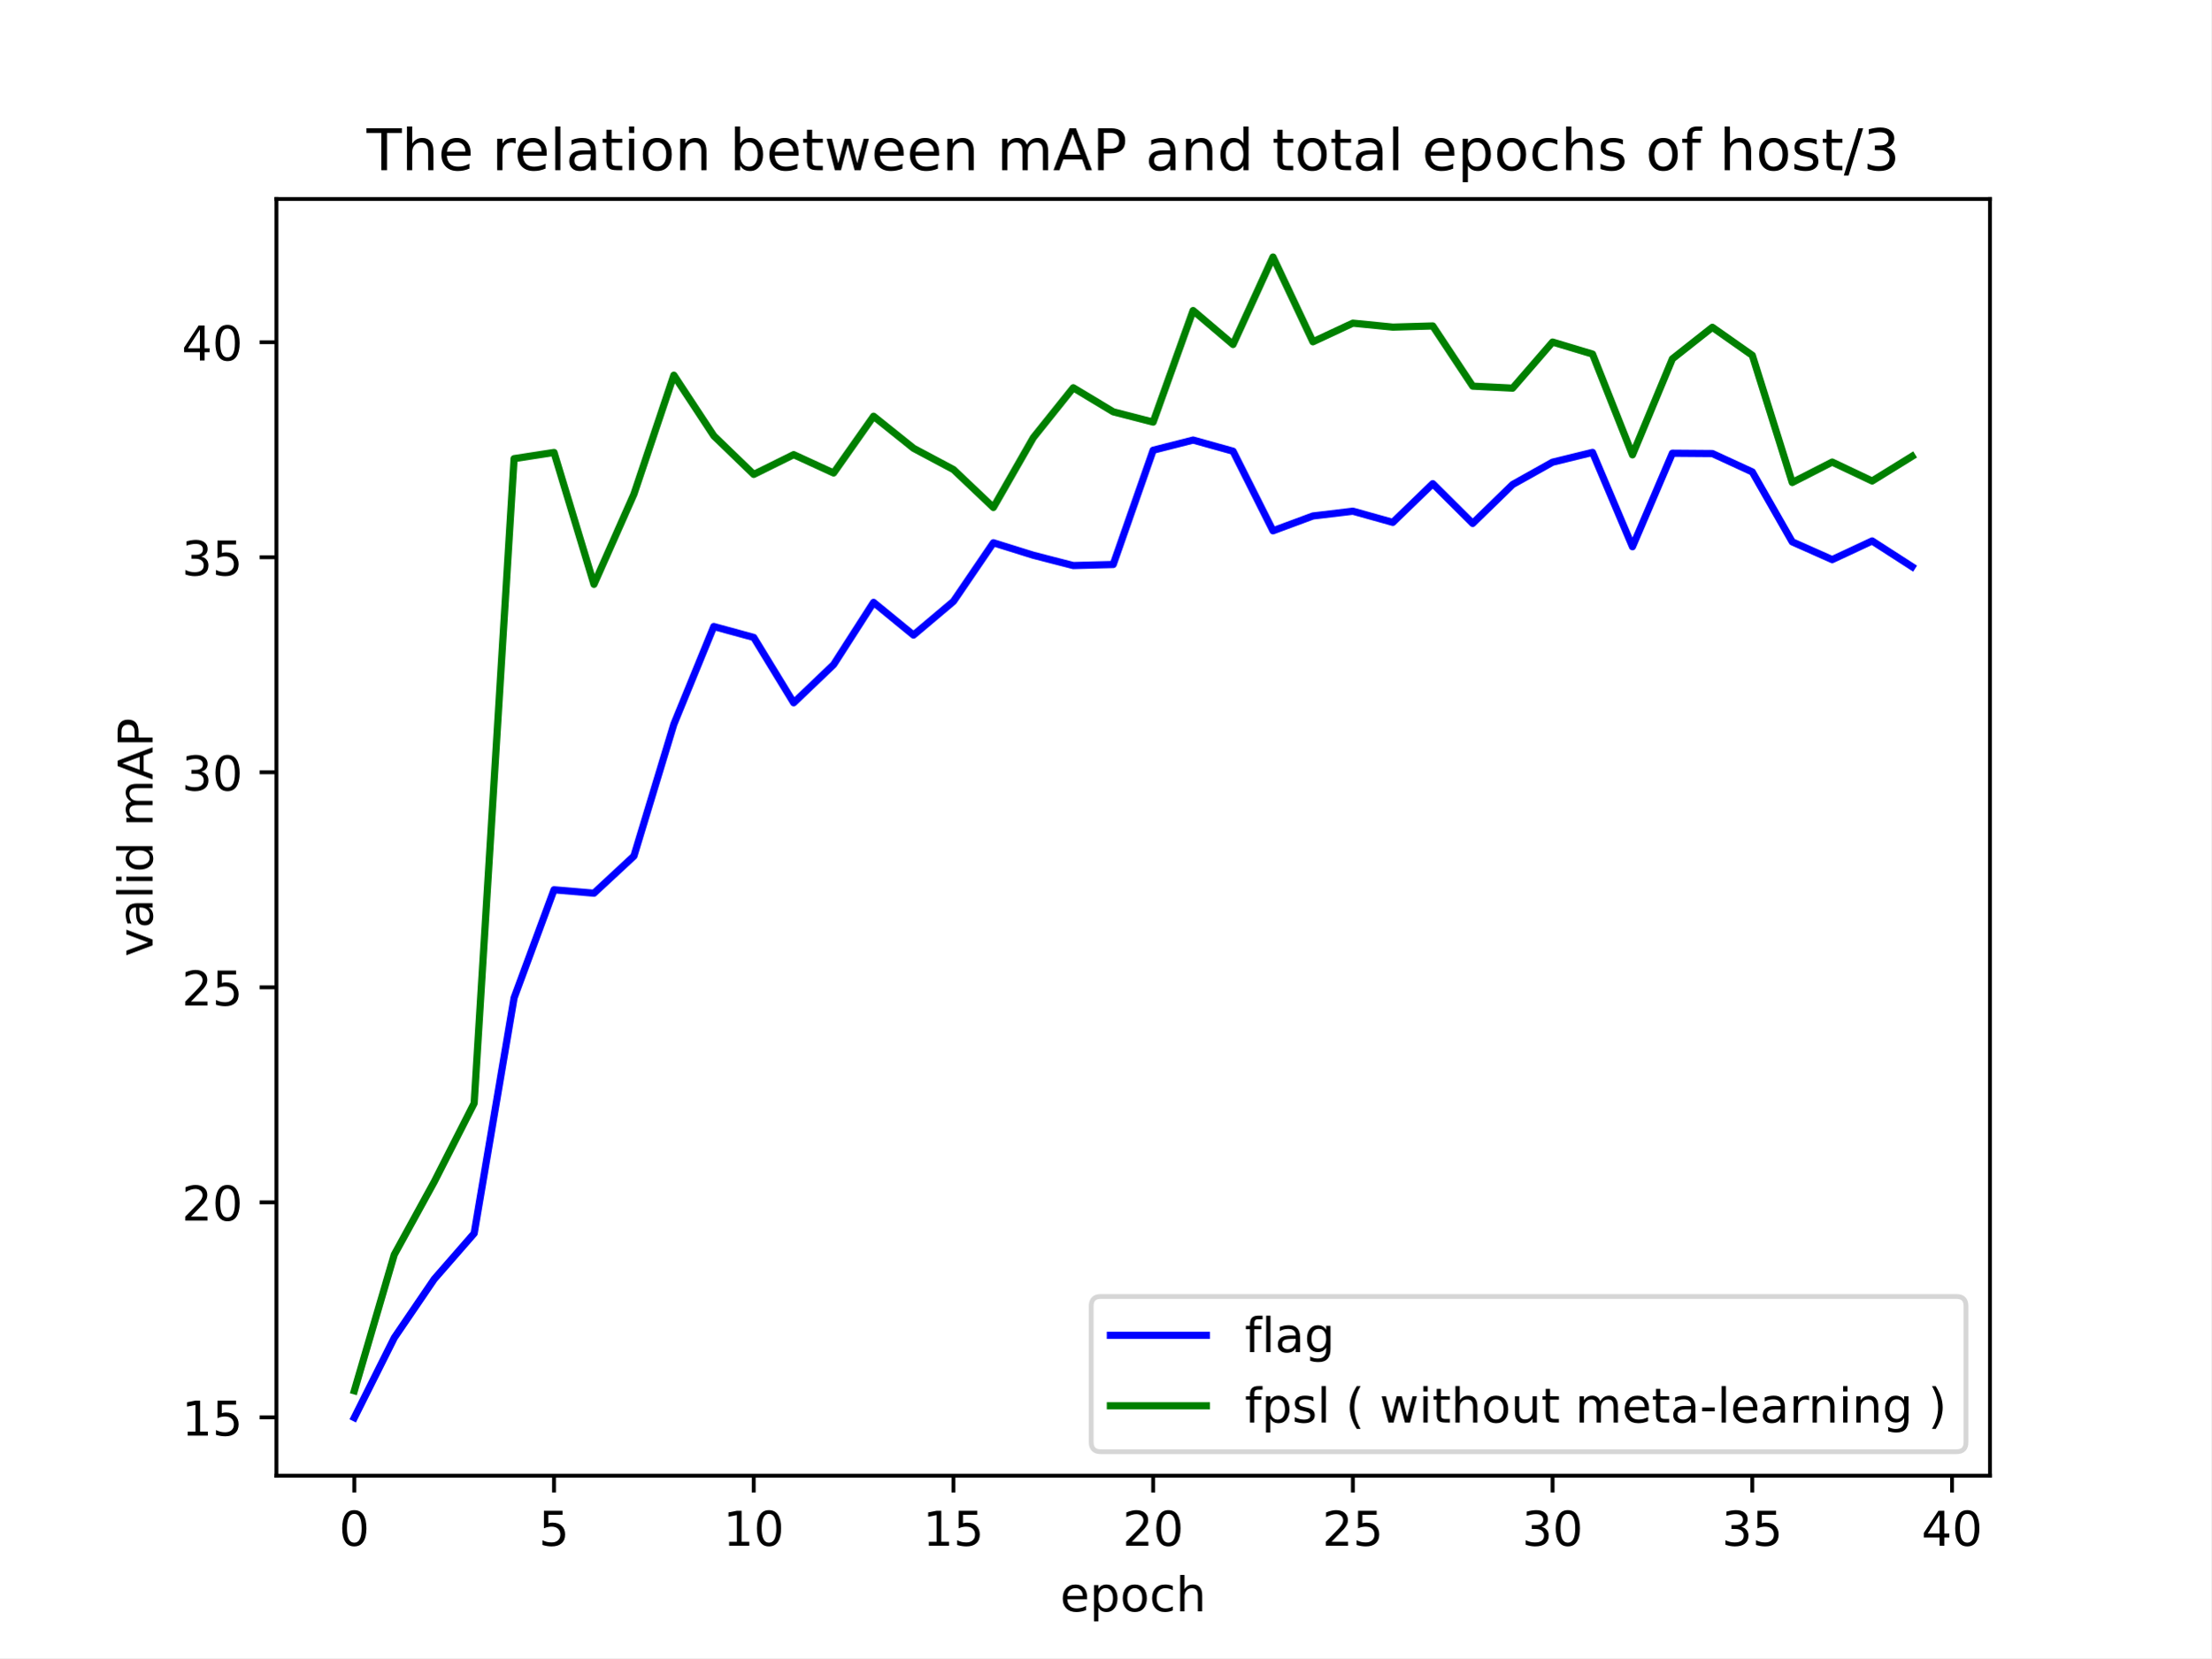
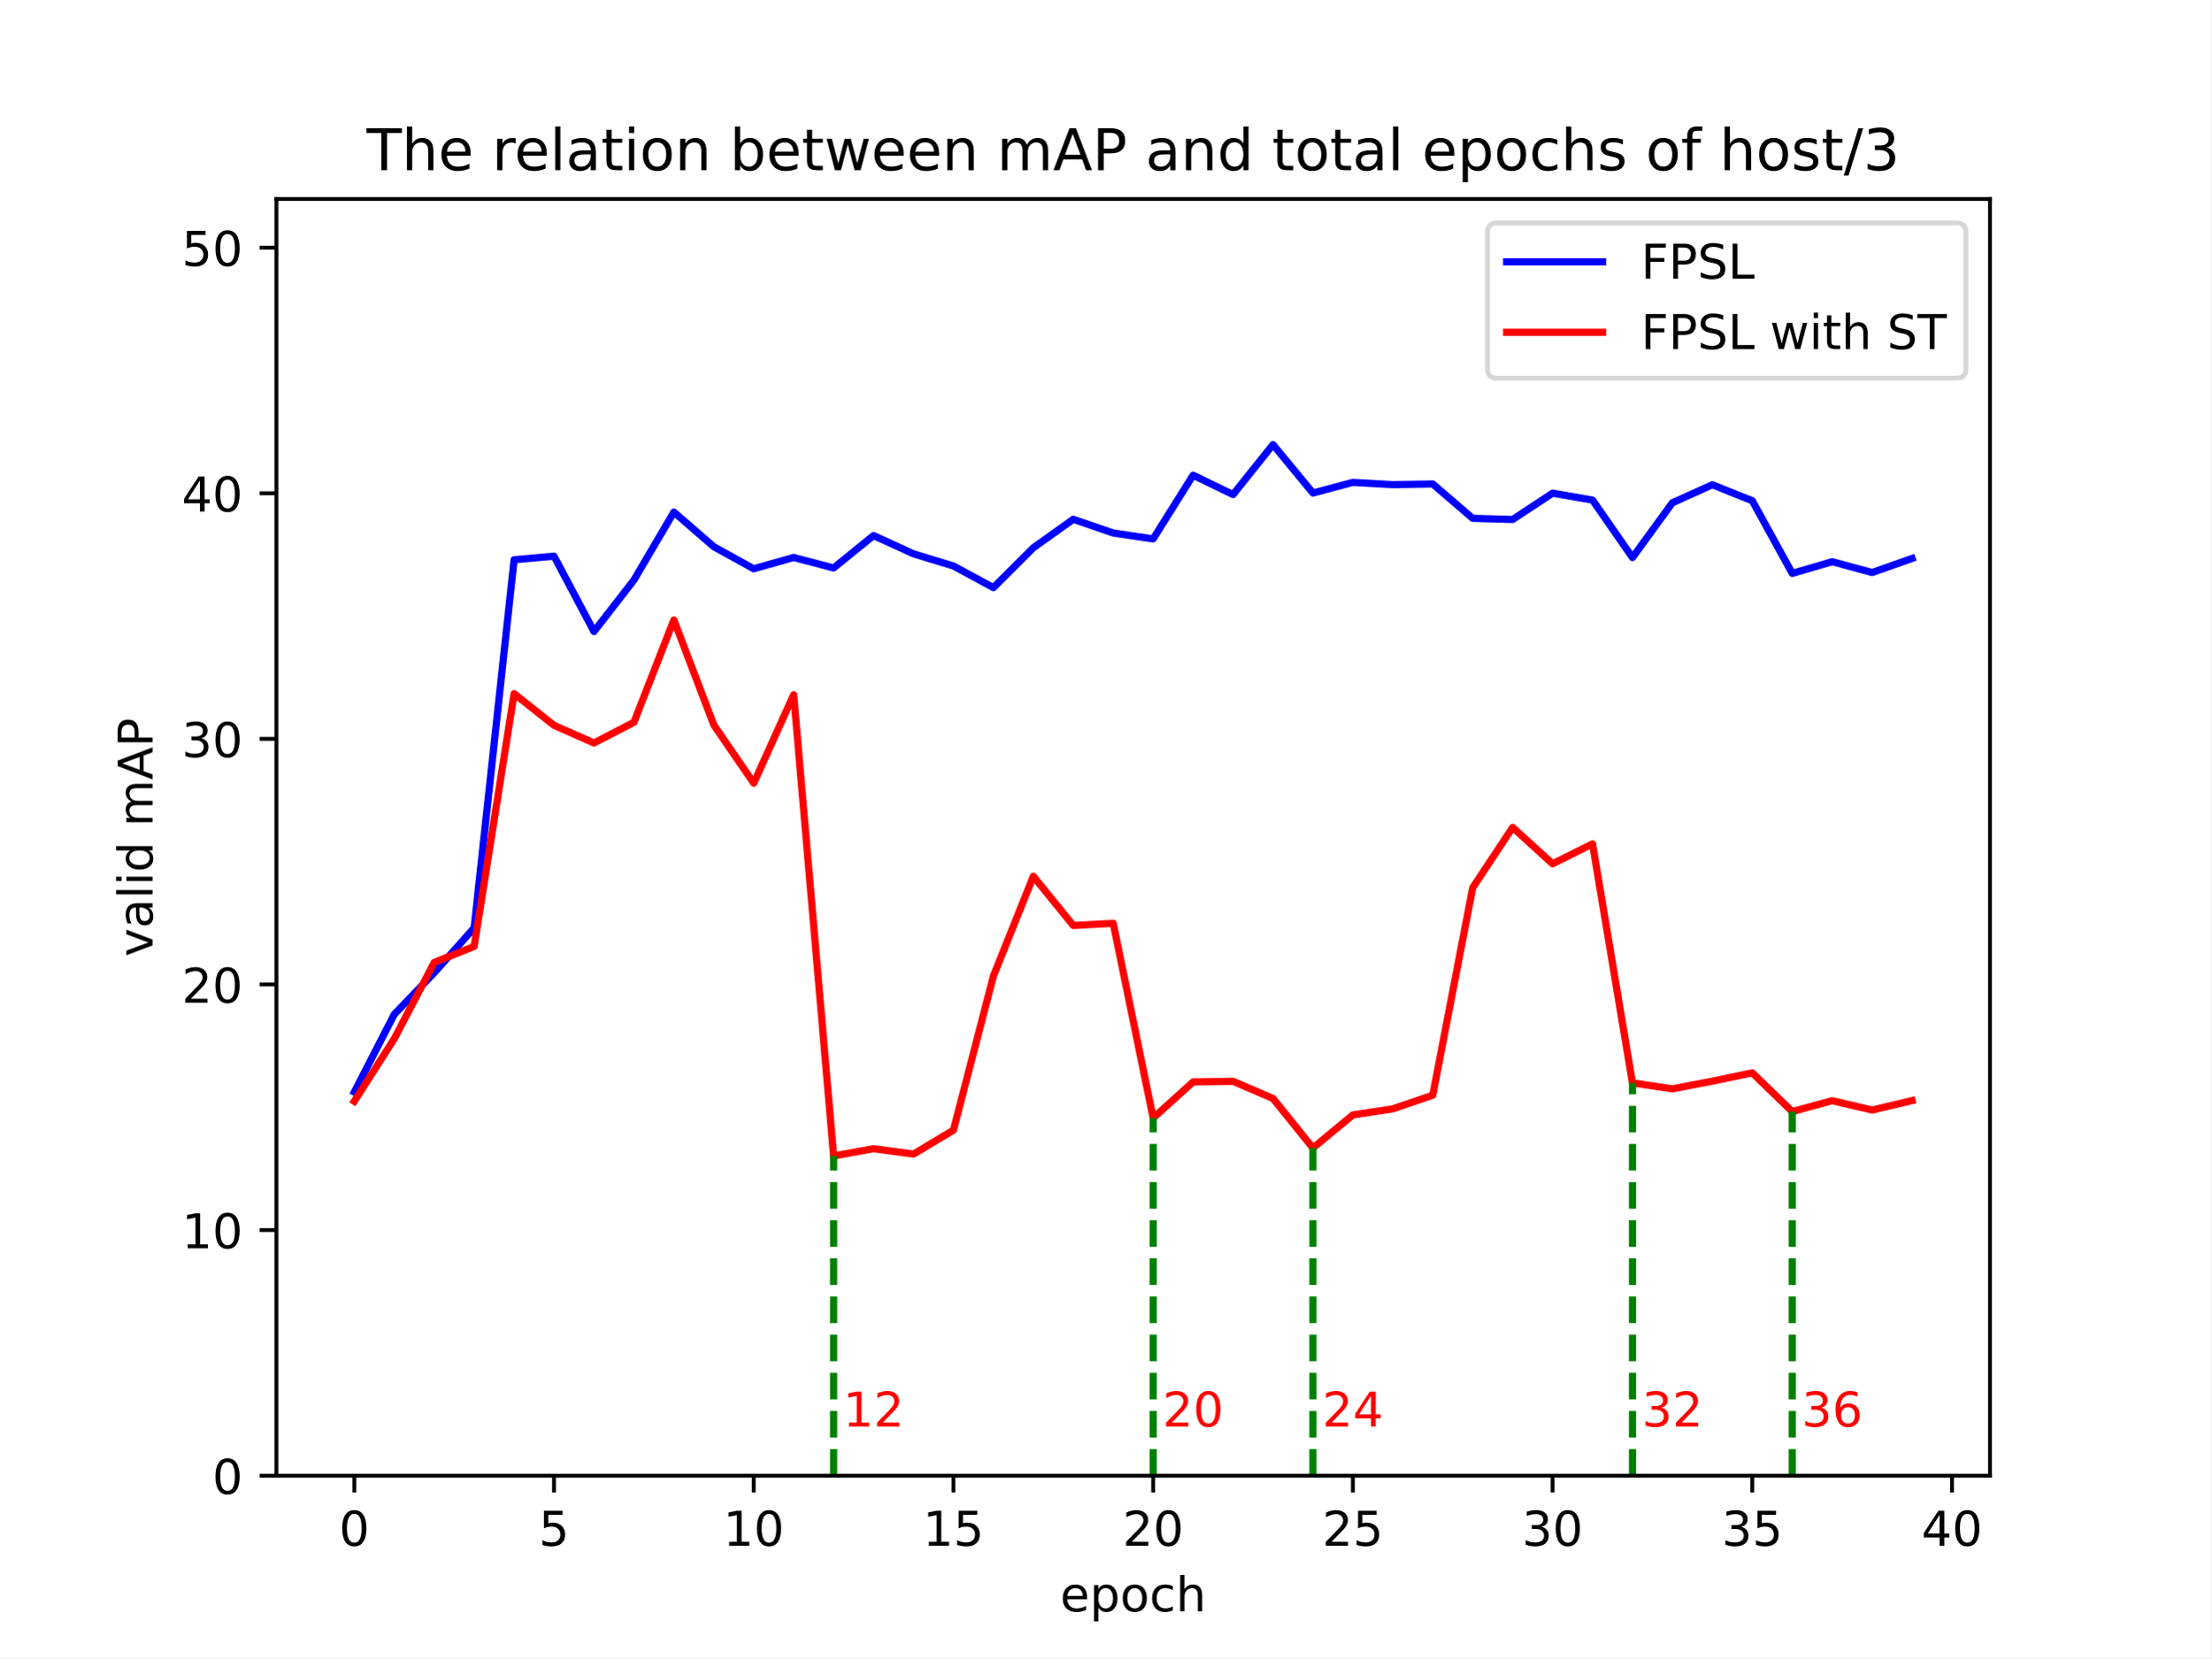
<svg xmlns="http://www.w3.org/2000/svg" xmlns:xlink="http://www.w3.org/1999/xlink" width="460.8pt" height="345.6pt" viewBox="0 0 460.8 345.6" version="1.1">
  <defs>
    <style type="text/css">*{stroke-linejoin: round; stroke-linecap: butt}</style>
  </defs>
  <g id="figure_1">
    <g id="patch_1">
      <path d="M 0 345.6  L 460.8 345.6  L 460.8 0  L 0 0  z " style="fill: #ffffff" />
    </g>
    <g id="axes_1">
      <g id="patch_2">
        <path d="M 57.6 307.584  L 414.72 307.584  L 414.72 41.472  L 57.6 41.472  z " style="fill: #ffffff" />
      </g>
      <g id="matplotlib.axis_1">
        <g id="xtick_1">
          <g id="line2d_1">
            <defs>
-               <path id="mc23fc24063" d="M 0 0  L 0 3.5  " style="stroke: #000000; stroke-width: 0.8" />
+               <path id="m43c384f635" d="M 0 0  L 0 3.5  " style="stroke: #000000; stroke-width: 0.8" />
            </defs>
            <g>
-               <use xlink:href="#mc23fc24063" x="73.833" y="307.584" style="stroke: #000000; stroke-width: 0.8" />
+               <use xlink:href="#m43c384f635" x="73.833" y="307.584" style="stroke: #000000; stroke-width: 0.8" />
            </g>
          </g>
          <g id="text_1">
            <g transform="translate(70.65148 322.1824) scale(0.1 -0.1)">
              <defs>
                <path id="DejaVuSans-30" d="M 2034 4250  Q 1547 4250 1301 3770  Q 1056 3291 1056 2328  Q 1056 1369 1301 889  Q 1547 409 2034 409  Q 2525 409 2770 889  Q 3016 1369 3016 2328  Q 3016 3291 2770 3770  Q 2525 4250 2034 4250  z M 2034 4750  Q 2819 4750 3233 4129  Q 3647 3509 3647 2328  Q 3647 1150 3233 529  Q 2819 -91 2034 -91  Q 1250 -91 836 529  Q 422 1150 422 2328  Q 422 3509 836 4129  Q 1250 4750 2034 4750  z " transform="scale(0.015625)" />
              </defs>
              <use xlink:href="#DejaVuSans-30" />
            </g>
          </g>
        </g>
        <g id="xtick_2">
          <g id="line2d_2">
            <g>
-               <use xlink:href="#mc23fc24063" x="115.455" y="307.584" style="stroke: #000000; stroke-width: 0.8" />
+               <use xlink:href="#m43c384f635" x="115.455" y="307.584" style="stroke: #000000; stroke-width: 0.8" />
            </g>
          </g>
          <g id="text_2">
            <g transform="translate(112.2739 322.1824) scale(0.1 -0.1)">
              <defs>
                <path id="DejaVuSans-35" d="M 691 4666  L 3169 4666  L 3169 4134  L 1269 4134  L 1269 2991  Q 1406 3038 1543 3061  Q 1681 3084 1819 3084  Q 2600 3084 3056 2656  Q 3513 2228 3513 1497  Q 3513 744 3044 326  Q 2575 -91 1722 -91  Q 1428 -91 1123 -41  Q 819 9 494 109  L 494 744  Q 775 591 1075 516  Q 1375 441 1709 441  Q 2250 441 2565 725  Q 2881 1009 2881 1497  Q 2881 1984 2565 2268  Q 2250 2553 1709 2553  Q 1456 2553 1204 2497  Q 953 2441 691 2322  L 691 4666  z " transform="scale(0.015625)" />
              </defs>
              <use xlink:href="#DejaVuSans-35" />
            </g>
          </g>
        </g>
        <g id="xtick_3">
          <g id="line2d_3">
            <g>
-               <use xlink:href="#mc23fc24063" x="157.077" y="307.584" style="stroke: #000000; stroke-width: 0.8" />
+               <use xlink:href="#m43c384f635" x="157.077" y="307.584" style="stroke: #000000; stroke-width: 0.8" />
            </g>
          </g>
          <g id="text_3">
            <g transform="translate(150.715 322.1824) scale(0.1 -0.1)">
              <defs>
                <path id="DejaVuSans-31" d="M 794 531  L 1825 531  L 1825 4091  L 703 3866  L 703 4441  L 1819 4666  L 2450 4666  L 2450 531  L 3481 531  L 3481 0  L 794 0  L 794 531  z " transform="scale(0.015625)" />
              </defs>
              <use xlink:href="#DejaVuSans-31" />
              <use xlink:href="#DejaVuSans-30" x="63.623" />
            </g>
          </g>
        </g>
        <g id="xtick_4">
          <g id="line2d_4">
            <g>
-               <use xlink:href="#mc23fc24063" x="198.7" y="307.584" style="stroke: #000000; stroke-width: 0.8" />
+               <use xlink:href="#m43c384f635" x="198.7" y="307.584" style="stroke: #000000; stroke-width: 0.8" />
            </g>
          </g>
          <g id="text_4">
            <g transform="translate(192.3374 322.1824) scale(0.1 -0.1)">
              <use xlink:href="#DejaVuSans-31" />
              <use xlink:href="#DejaVuSans-35" x="63.623" />
            </g>
          </g>
        </g>
        <g id="xtick_5">
          <g id="line2d_5">
            <g>
-               <use xlink:href="#mc23fc24063" x="240.322" y="307.584" style="stroke: #000000; stroke-width: 0.8" />
+               <use xlink:href="#m43c384f635" x="240.322" y="307.584" style="stroke: #000000; stroke-width: 0.8" />
            </g>
          </g>
          <g id="text_5">
            <g transform="translate(233.9597 322.1824) scale(0.1 -0.1)">
              <defs>
                <path id="DejaVuSans-32" d="M 1228 531  L 3431 531  L 3431 0  L 469 0  L 469 531  Q 828 903 1448 1529  Q 2069 2156 2228 2338  Q 2531 2678 2651 2914  Q 2772 3150 2772 3378  Q 2772 3750 2511 3984  Q 2250 4219 1831 4219  Q 1534 4219 1204 4116  Q 875 4013 500 3803  L 500 4441  Q 881 4594 1212 4672  Q 1544 4750 1819 4750  Q 2544 4750 2975 4387  Q 3406 4025 3406 3419  Q 3406 3131 3298 2873  Q 3191 2616 2906 2266  Q 2828 2175 2409 1742  Q 1991 1309 1228 531  z " transform="scale(0.015625)" />
              </defs>
              <use xlink:href="#DejaVuSans-32" />
              <use xlink:href="#DejaVuSans-30" x="63.623" />
            </g>
          </g>
        </g>
        <g id="xtick_6">
          <g id="line2d_6">
            <g>
-               <use xlink:href="#mc23fc24063" x="281.945" y="307.584" style="stroke: #000000; stroke-width: 0.8" />
+               <use xlink:href="#m43c384f635" x="281.945" y="307.584" style="stroke: #000000; stroke-width: 0.8" />
            </g>
          </g>
          <g id="text_6">
            <g transform="translate(275.5821 322.1824) scale(0.1 -0.1)">
              <use xlink:href="#DejaVuSans-32" />
              <use xlink:href="#DejaVuSans-35" x="63.623" />
            </g>
          </g>
        </g>
        <g id="xtick_7">
          <g id="line2d_7">
            <g>
-               <use xlink:href="#mc23fc24063" x="323.567" y="307.584" style="stroke: #000000; stroke-width: 0.8" />
+               <use xlink:href="#m43c384f635" x="323.567" y="307.584" style="stroke: #000000; stroke-width: 0.8" />
            </g>
          </g>
          <g id="text_7">
            <g transform="translate(317.2045 322.1824) scale(0.1 -0.1)">
              <defs>
                <path id="DejaVuSans-33" d="M 2597 2516  Q 3050 2419 3304 2112  Q 3559 1806 3559 1356  Q 3559 666 3084 287  Q 2609 -91 1734 -91  Q 1441 -91 1130 -33  Q 819 25 488 141  L 488 750  Q 750 597 1062 519  Q 1375 441 1716 441  Q 2309 441 2620 675  Q 2931 909 2931 1356  Q 2931 1769 2642 2001  Q 2353 2234 1838 2234  L 1294 2234  L 1294 2753  L 1863 2753  Q 2328 2753 2575 2939  Q 2822 3125 2822 3475  Q 2822 3834 2567 4026  Q 2313 4219 1838 4219  Q 1578 4219 1281 4162  Q 984 4106 628 3988  L 628 4550  Q 988 4650 1302 4700  Q 1616 4750 1894 4750  Q 2613 4750 3031 4423  Q 3450 4097 3450 3541  Q 3450 3153 3228 2886  Q 3006 2619 2597 2516  z " transform="scale(0.015625)" />
              </defs>
              <use xlink:href="#DejaVuSans-33" />
              <use xlink:href="#DejaVuSans-30" x="63.623" />
            </g>
          </g>
        </g>
        <g id="xtick_8">
          <g id="line2d_8">
            <g>
-               <use xlink:href="#mc23fc24063" x="365.189" y="307.584" style="stroke: #000000; stroke-width: 0.8" />
+               <use xlink:href="#m43c384f635" x="365.189" y="307.584" style="stroke: #000000; stroke-width: 0.8" />
            </g>
          </g>
          <g id="text_8">
            <g transform="translate(358.8269 322.1824) scale(0.1 -0.1)">
              <use xlink:href="#DejaVuSans-33" />
              <use xlink:href="#DejaVuSans-35" x="63.623" />
            </g>
          </g>
        </g>
        <g id="xtick_9">
          <g id="line2d_9">
            <g>
-               <use xlink:href="#mc23fc24063" x="406.812" y="307.584" style="stroke: #000000; stroke-width: 0.8" />
+               <use xlink:href="#m43c384f635" x="406.812" y="307.584" style="stroke: #000000; stroke-width: 0.8" />
            </g>
          </g>
          <g id="text_9">
            <g transform="translate(400.4492 322.1824) scale(0.1 -0.1)">
              <defs>
                <path id="DejaVuSans-34" d="M 2419 4116  L 825 1625  L 2419 1625  L 2419 4116  z M 2253 4666  L 3047 4666  L 3047 1625  L 3713 1625  L 3713 1100  L 3047 1100  L 3047 0  L 2419 0  L 2419 1100  L 313 1100  L 313 1709  L 2253 4666  z " transform="scale(0.015625)" />
              </defs>
              <use xlink:href="#DejaVuSans-34" />
              <use xlink:href="#DejaVuSans-30" x="63.623" />
            </g>
          </g>
        </g>
        <g id="text_10">
          <g transform="translate(220.9319 335.8606) scale(0.1 -0.1)">
            <defs>
              <path id="DejaVuSans-65" d="M 3597 1894  L 3597 1613  L 953 1613  Q 991 1019 1311 708  Q 1631 397 2203 397  Q 2534 397 2845 478  Q 3156 559 3463 722  L 3463 178  Q 3153 47 2828 -22  Q 2503 -91 2169 -91  Q 1331 -91 842 396  Q 353 884 353 1716  Q 353 2575 817 3079  Q 1281 3584 2069 3584  Q 2775 3584 3186 3129  Q 3597 2675 3597 1894  z M 3022 2063  Q 3016 2534 2758 2815  Q 2500 3097 2075 3097  Q 1594 3097 1305 2825  Q 1016 2553 972 2059  L 3022 2063  z " transform="scale(0.015625)" />
              <path id="DejaVuSans-70" d="M 1159 525  L 1159 -1331  L 581 -1331  L 581 3500  L 1159 3500  L 1159 2969  Q 1341 3281 1617 3432  Q 1894 3584 2278 3584  Q 2916 3584 3314 3078  Q 3713 2572 3713 1747  Q 3713 922 3314 415  Q 2916 -91 2278 -91  Q 1894 -91 1617 61  Q 1341 213 1159 525  z M 3116 1747  Q 3116 2381 2855 2742  Q 2594 3103 2138 3103  Q 1681 3103 1420 2742  Q 1159 2381 1159 1747  Q 1159 1113 1420 752  Q 1681 391 2138 391  Q 2594 391 2855 752  Q 3116 1113 3116 1747  z " transform="scale(0.015625)" />
              <path id="DejaVuSans-6f" d="M 1959 3097  Q 1497 3097 1228 2736  Q 959 2375 959 1747  Q 959 1119 1226 758  Q 1494 397 1959 397  Q 2419 397 2687 759  Q 2956 1122 2956 1747  Q 2956 2369 2687 2733  Q 2419 3097 1959 3097  z M 1959 3584  Q 2709 3584 3137 3096  Q 3566 2609 3566 1747  Q 3566 888 3137 398  Q 2709 -91 1959 -91  Q 1206 -91 779 398  Q 353 888 353 1747  Q 353 2609 779 3096  Q 1206 3584 1959 3584  z " transform="scale(0.015625)" />
              <path id="DejaVuSans-63" d="M 3122 3366  L 3122 2828  Q 2878 2963 2633 3030  Q 2388 3097 2138 3097  Q 1578 3097 1268 2742  Q 959 2388 959 1747  Q 959 1106 1268 751  Q 1578 397 2138 397  Q 2388 397 2633 464  Q 2878 531 3122 666  L 3122 134  Q 2881 22 2623 -34  Q 2366 -91 2075 -91  Q 1284 -91 818 406  Q 353 903 353 1747  Q 353 2603 823 3093  Q 1294 3584 2113 3584  Q 2378 3584 2631 3529  Q 2884 3475 3122 3366  z " transform="scale(0.015625)" />
              <path id="DejaVuSans-68" d="M 3513 2113  L 3513 0  L 2938 0  L 2938 2094  Q 2938 2591 2744 2837  Q 2550 3084 2163 3084  Q 1697 3084 1428 2787  Q 1159 2491 1159 1978  L 1159 0  L 581 0  L 581 4863  L 1159 4863  L 1159 2956  Q 1366 3272 1645 3428  Q 1925 3584 2291 3584  Q 2894 3584 3203 3211  Q 3513 2838 3513 2113  z " transform="scale(0.015625)" />
            </defs>
            <use xlink:href="#DejaVuSans-65" />
            <use xlink:href="#DejaVuSans-70" x="61.523" />
            <use xlink:href="#DejaVuSans-6f" x="125" />
            <use xlink:href="#DejaVuSans-63" x="186.182" />
            <use xlink:href="#DejaVuSans-68" x="241.162" />
          </g>
        </g>
      </g>
      <g id="matplotlib.axis_2">
        <g id="ytick_1">
          <g id="line2d_10">
            <defs>
-               <path id="mb83f485aee" d="M 0 0  L -3.5 0  " style="stroke: #000000; stroke-width: 0.8" />
+               <path id="m562cc83f28" d="M 0 0  L -3.5 0  " style="stroke: #000000; stroke-width: 0.8" />
            </defs>
            <g>
-               <use xlink:href="#mb83f485aee" x="57.6" y="295.429" style="stroke: #000000; stroke-width: 0.8" />
+               <use xlink:href="#m562cc83f28" x="57.6" y="307.584" style="stroke: #000000; stroke-width: 0.8" />
            </g>
          </g>
          <g id="text_11">
-             <g transform="translate(37.875 299.2286) scale(0.1 -0.1)">
-               <use xlink:href="#DejaVuSans-31" />
-               <use xlink:href="#DejaVuSans-35" x="63.623" />
+             <g transform="translate(44.2375 311.3832) scale(0.1 -0.1)">
+               <use xlink:href="#DejaVuSans-30" />
            </g>
          </g>
        </g>
        <g id="ytick_2">
          <g id="line2d_11">
            <g>
-               <use xlink:href="#mb83f485aee" x="57.6" y="250.609" style="stroke: #000000; stroke-width: 0.8" />
+               <use xlink:href="#m562cc83f28" x="57.6" y="256.39" style="stroke: #000000; stroke-width: 0.8" />
            </g>
          </g>
          <g id="text_12">
-             <g transform="translate(37.875 254.4078) scale(0.1 -0.1)">
-               <use xlink:href="#DejaVuSans-32" />
+             <g transform="translate(37.875 260.189) scale(0.1 -0.1)">
+               <use xlink:href="#DejaVuSans-31" />
              <use xlink:href="#DejaVuSans-30" x="63.623" />
            </g>
          </g>
        </g>
        <g id="ytick_3">
          <g id="line2d_12">
            <g>
-               <use xlink:href="#mb83f485aee" x="57.6" y="205.788" style="stroke: #000000; stroke-width: 0.8" />
+               <use xlink:href="#m562cc83f28" x="57.6" y="205.196" style="stroke: #000000; stroke-width: 0.8" />
            </g>
          </g>
          <g id="text_13">
-             <g transform="translate(37.875 209.587) scale(0.1 -0.1)">
+             <g transform="translate(37.875 208.9949) scale(0.1 -0.1)">
              <use xlink:href="#DejaVuSans-32" />
-               <use xlink:href="#DejaVuSans-35" x="63.623" />
+               <use xlink:href="#DejaVuSans-30" x="63.623" />
            </g>
          </g>
        </g>
        <g id="ytick_4">
          <g id="line2d_13">
            <g>
-               <use xlink:href="#mb83f485aee" x="57.6" y="160.967" style="stroke: #000000; stroke-width: 0.8" />
+               <use xlink:href="#m562cc83f28" x="57.6" y="154.001" style="stroke: #000000; stroke-width: 0.8" />
            </g>
          </g>
          <g id="text_14">
-             <g transform="translate(37.875 164.7661) scale(0.1 -0.1)">
+             <g transform="translate(37.875 157.8007) scale(0.1 -0.1)">
              <use xlink:href="#DejaVuSans-33" />
              <use xlink:href="#DejaVuSans-30" x="63.623" />
            </g>
          </g>
        </g>
        <g id="ytick_5">
          <g id="line2d_14">
            <g>
-               <use xlink:href="#mb83f485aee" x="57.6" y="116.146" style="stroke: #000000; stroke-width: 0.8" />
+               <use xlink:href="#m562cc83f28" x="57.6" y="102.807" style="stroke: #000000; stroke-width: 0.8" />
            </g>
          </g>
          <g id="text_15">
-             <g transform="translate(37.875 119.9453) scale(0.1 -0.1)">
-               <use xlink:href="#DejaVuSans-33" />
-               <use xlink:href="#DejaVuSans-35" x="63.623" />
+             <g transform="translate(37.875 106.6065) scale(0.1 -0.1)">
+               <use xlink:href="#DejaVuSans-34" />
+               <use xlink:href="#DejaVuSans-30" x="63.623" />
            </g>
          </g>
        </g>
        <g id="ytick_6">
          <g id="line2d_15">
            <g>
-               <use xlink:href="#mb83f485aee" x="57.6" y="71.325" style="stroke: #000000; stroke-width: 0.8" />
+               <use xlink:href="#m562cc83f28" x="57.6" y="51.613" style="stroke: #000000; stroke-width: 0.8" />
            </g>
          </g>
          <g id="text_16">
-             <g transform="translate(37.875 75.12447) scale(0.1 -0.1)">
-               <use xlink:href="#DejaVuSans-34" />
+             <g transform="translate(37.875 55.41235) scale(0.1 -0.1)">
+               <use xlink:href="#DejaVuSans-35" />
              <use xlink:href="#DejaVuSans-30" x="63.623" />
            </g>
          </g>
        </g>
        <g id="text_17">
          <g transform="translate(31.79531 199.3983) rotate(-90) scale(0.1 -0.1)">
            <defs>
              <path id="DejaVuSans-76" d="M 191 3500  L 800 3500  L 1894 563  L 2988 3500  L 3597 3500  L 2284 0  L 1503 0  L 191 3500  z " transform="scale(0.015625)" />
              <path id="DejaVuSans-61" d="M 2194 1759  Q 1497 1759 1228 1600  Q 959 1441 959 1056  Q 959 750 1161 570  Q 1363 391 1709 391  Q 2188 391 2477 730  Q 2766 1069 2766 1631  L 2766 1759  L 2194 1759  z M 3341 1997  L 3341 0  L 2766 0  L 2766 531  Q 2569 213 2275 61  Q 1981 -91 1556 -91  Q 1019 -91 701 211  Q 384 513 384 1019  Q 384 1609 779 1909  Q 1175 2209 1959 2209  L 2766 2209  L 2766 2266  Q 2766 2663 2505 2880  Q 2244 3097 1772 3097  Q 1472 3097 1187 3025  Q 903 2953 641 2809  L 641 3341  Q 956 3463 1253 3523  Q 1550 3584 1831 3584  Q 2591 3584 2966 3190  Q 3341 2797 3341 1997  z " transform="scale(0.015625)" />
              <path id="DejaVuSans-6c" d="M 603 4863  L 1178 4863  L 1178 0  L 603 0  L 603 4863  z " transform="scale(0.015625)" />
              <path id="DejaVuSans-69" d="M 603 3500  L 1178 3500  L 1178 0  L 603 0  L 603 3500  z M 603 4863  L 1178 4863  L 1178 4134  L 603 4134  L 603 4863  z " transform="scale(0.015625)" />
              <path id="DejaVuSans-64" d="M 2906 2969  L 2906 4863  L 3481 4863  L 3481 0  L 2906 0  L 2906 525  Q 2725 213 2448 61  Q 2172 -91 1784 -91  Q 1150 -91 751 415  Q 353 922 353 1747  Q 353 2572 751 3078  Q 1150 3584 1784 3584  Q 2172 3584 2448 3432  Q 2725 3281 2906 2969  z M 947 1747  Q 947 1113 1208 752  Q 1469 391 1925 391  Q 2381 391 2643 752  Q 2906 1113 2906 1747  Q 2906 2381 2643 2742  Q 2381 3103 1925 3103  Q 1469 3103 1208 2742  Q 947 2381 947 1747  z " transform="scale(0.015625)" />
              <path id="DejaVuSans-20" transform="scale(0.015625)" />
              <path id="DejaVuSans-6d" d="M 3328 2828  Q 3544 3216 3844 3400  Q 4144 3584 4550 3584  Q 5097 3584 5394 3201  Q 5691 2819 5691 2113  L 5691 0  L 5113 0  L 5113 2094  Q 5113 2597 4934 2840  Q 4756 3084 4391 3084  Q 3944 3084 3684 2787  Q 3425 2491 3425 1978  L 3425 0  L 2847 0  L 2847 2094  Q 2847 2600 2669 2842  Q 2491 3084 2119 3084  Q 1678 3084 1418 2786  Q 1159 2488 1159 1978  L 1159 0  L 581 0  L 581 3500  L 1159 3500  L 1159 2956  Q 1356 3278 1631 3431  Q 1906 3584 2284 3584  Q 2666 3584 2933 3390  Q 3200 3197 3328 2828  z " transform="scale(0.015625)" />
              <path id="DejaVuSans-41" d="M 2188 4044  L 1331 1722  L 3047 1722  L 2188 4044  z M 1831 4666  L 2547 4666  L 4325 0  L 3669 0  L 3244 1197  L 1141 1197  L 716 0  L 50 0  L 1831 4666  z " transform="scale(0.015625)" />
              <path id="DejaVuSans-50" d="M 1259 4147  L 1259 2394  L 2053 2394  Q 2494 2394 2734 2622  Q 2975 2850 2975 3272  Q 2975 3691 2734 3919  Q 2494 4147 2053 4147  L 1259 4147  z M 628 4666  L 2053 4666  Q 2838 4666 3239 4311  Q 3641 3956 3641 3272  Q 3641 2581 3239 2228  Q 2838 1875 2053 1875  L 1259 1875  L 1259 0  L 628 0  L 628 4666  z " transform="scale(0.015625)" />
            </defs>
            <use xlink:href="#DejaVuSans-76" />
            <use xlink:href="#DejaVuSans-61" x="59.18" />
            <use xlink:href="#DejaVuSans-6c" x="120.459" />
            <use xlink:href="#DejaVuSans-69" x="148.242" />
            <use xlink:href="#DejaVuSans-64" x="176.025" />
            <use xlink:href="#DejaVuSans-20" x="239.502" />
            <use xlink:href="#DejaVuSans-6d" x="271.289" />
            <use xlink:href="#DejaVuSans-41" x="368.701" />
            <use xlink:href="#DejaVuSans-50" x="437.109" />
          </g>
        </g>
      </g>
      <g id="line2d_16">
-         <path d="M 73.833 295.488  L 82.157 278.847  L 90.482 266.622  L 98.806 257.081  L 107.131 207.979  L 115.455 185.458  L 123.78 186.167  L 132.104 178.436  L 140.429 150.947  L 148.753 130.583  L 157.077 132.857  L 165.402 146.482  L 173.726 138.525  L 182.051 125.553  L 190.375 132.364  L 198.7 125.345  L 207.024 113.126  L 215.349 115.726  L 223.673 117.875  L 231.998 117.655  L 240.322 93.837  L 248.647 91.717  L 256.971 94.039  L 265.296 110.628  L 273.62 107.542  L 281.945 106.545  L 290.269 108.873  L 298.594 100.809  L 306.918 109.091  L 315.243 100.984  L 323.567 96.325  L 331.891 94.289  L 340.216 113.947  L 348.54 94.462  L 356.865 94.529  L 365.189 98.362  L 373.514 112.934  L 381.838 116.637  L 390.163 112.75  L 398.487 118.115  " clip-path="url(#p2ecf760015)" style="fill: none; stroke: #0000ff; stroke-width: 1.5; stroke-linecap: square" />
+         <path d="M 73.833 227.626  L 82.157 211.427  L 90.482 202.757  L 98.806 193.402  L 107.131 116.665  L 115.455 115.93  L 123.78 131.627  L 132.104 120.898  L 140.429 106.732  L 148.753 113.948  L 157.077 118.542  L 165.402 116.191  L 173.726 118.373  L 182.051 111.62  L 190.375 115.43  L 198.7 117.963  L 207.024 122.478  L 215.349 114.165  L 223.673 108.229  L 231.998 111.09  L 240.322 112.316  L 248.647 99.038  L 256.971 103.078  L 265.296 92.666  L 273.62 102.755  L 281.945 100.536  L 290.269 101.01  L 298.594 100.87  L 306.918 108.036  L 315.243 108.274  L 323.567 102.787  L 331.891 104.219  L 340.216 116.214  L 348.54 104.784  L 356.865 101.029  L 365.189 104.368  L 373.514 119.505  L 381.838 117.075  L 390.163 119.325  L 398.487 116.388  " clip-path="url(#p9dff067170)" style="fill: none; stroke: #0000ff; stroke-width: 1.5; stroke-linecap: square" />
      </g>
      <g id="line2d_17">
-         <path d="M 73.833 289.884  L 82.157 261.52  L 90.482 246.338  L 98.806 229.959  L 107.131 95.59  L 115.455 94.303  L 123.78 121.789  L 132.104 103.002  L 140.429 78.197  L 148.753 90.833  L 157.077 98.877  L 165.402 94.76  L 173.726 98.581  L 182.051 86.756  L 190.375 93.428  L 198.7 97.864  L 207.024 105.768  L 215.349 91.212  L 223.673 80.818  L 231.998 85.827  L 240.322 87.975  L 248.647 64.724  L 256.971 71.799  L 265.296 53.568  L 273.62 71.234  L 281.945 67.349  L 290.269 68.179  L 298.594 67.933  L 306.918 80.48  L 315.243 80.898  L 323.567 71.29  L 331.891 73.796  L 340.216 94.801  L 348.54 74.786  L 356.865 68.212  L 365.189 74.058  L 373.514 100.563  L 381.838 96.307  L 390.163 100.249  L 398.487 95.105  " clip-path="url(#p2ecf760015)" style="fill: none; stroke: #008000; stroke-width: 1.5; stroke-linecap: square" />
+         <path d="M 73.833 229.537  L 82.157 216.51  L 90.482 200.608  L 98.806 197.263  L 107.131 144.577  L 115.455 151.179  L 123.78 154.857  L 132.104 150.547  L 140.429 129.217  L 148.753 151.107  L 157.077 163.232  L 165.402 144.798  L 173.726 240.947  L 182.051 239.427  L 190.375 240.558  L 198.7 235.558  L 207.024 203.441  L 215.349 182.642  L 223.673 192.897  L 231.998 192.455  L 240.322 233.032  L 248.647 225.514  L 256.971 225.38  L 265.296 228.961  L 273.62 239.275  L 281.945 232.393  L 290.269 231.12  L 298.594 228.279  L 306.918 185.036  L 315.243 172.46  L 323.567 180.036  L 331.891 175.887  L 340.216 225.719  L 348.54 226.947  L 356.865 225.354  L 365.189 223.622  L 373.514 231.686  L 381.838 229.421  L 390.163 231.375  L 398.487 229.401  " clip-path="url(#p9dff067170)" style="fill: none; stroke: #ff0000; stroke-width: 1.5; stroke-linecap: square" />
+       </g>
+       <g id="LineCollection_1">
+         <path d="M 173.726 307.584  L 173.726 240.947  " clip-path="url(#p9dff067170)" style="fill: none; stroke-dasharray: 5.55,2.4; stroke-dashoffset: 0; stroke: #008000; stroke-width: 1.5" />
+         <path d="M 240.322 307.584  L 240.322 233.032  " clip-path="url(#p9dff067170)" style="fill: none; stroke-dasharray: 5.55,2.4; stroke-dashoffset: 0; stroke: #008000; stroke-width: 1.5" />
+         <path d="M 273.62 307.584  L 273.62 239.275  " clip-path="url(#p9dff067170)" style="fill: none; stroke-dasharray: 5.55,2.4; stroke-dashoffset: 0; stroke: #008000; stroke-width: 1.5" />
+         <path d="M 340.216 307.584  L 340.216 225.719  " clip-path="url(#p9dff067170)" style="fill: none; stroke-dasharray: 5.55,2.4; stroke-dashoffset: 0; stroke: #008000; stroke-width: 1.5" />
+         <path d="M 373.514 307.584  L 373.514 231.686  " clip-path="url(#p9dff067170)" style="fill: none; stroke-dasharray: 5.55,2.4; stroke-dashoffset: 0; stroke: #008000; stroke-width: 1.5" />
      </g>
      <g id="patch_3">
        <path d="M 57.6 307.584  L 57.6 41.472  " style="fill: none; stroke: #000000; stroke-width: 0.8; stroke-linejoin: miter; stroke-linecap: square" />
      </g>
      <g id="patch_4">
        <path d="M 414.72 307.584  L 414.72 41.472  " style="fill: none; stroke: #000000; stroke-width: 0.8; stroke-linejoin: miter; stroke-linecap: square" />
      </g>
      <g id="patch_5">
        <path d="M 57.6 307.584  L 414.72 307.584  " style="fill: none; stroke: #000000; stroke-width: 0.8; stroke-linejoin: miter; stroke-linecap: square" />
      </g>
      <g id="patch_6">
        <path d="M 57.6 41.472  L 414.72 41.472  " style="fill: none; stroke: #000000; stroke-width: 0.8; stroke-linejoin: miter; stroke-linecap: square" />
      </g>
      <g id="text_18">
+         <g style="fill: #ff0000" transform="translate(175.6884 297.3452) scale(0.1 -0.1)">
+           <use xlink:href="#DejaVuSans-31" />
+           <use xlink:href="#DejaVuSans-32" x="63.623" />
+         </g>
+       </g>
+       <g id="text_19">
+         <g style="fill: #ff0000" transform="translate(242.2842 297.3452) scale(0.1 -0.1)">
+           <use xlink:href="#DejaVuSans-32" />
+           <use xlink:href="#DejaVuSans-30" x="63.623" />
+         </g>
+       </g>
+       <g id="text_20">
+         <g style="fill: #ff0000" transform="translate(275.5821 297.3452) scale(0.1 -0.1)">
+           <use xlink:href="#DejaVuSans-32" />
+           <use xlink:href="#DejaVuSans-34" x="63.623" />
+         </g>
+       </g>
+       <g id="text_21">
+         <g style="fill: #ff0000" transform="translate(342.1779 297.3452) scale(0.1 -0.1)">
+           <use xlink:href="#DejaVuSans-33" />
+           <use xlink:href="#DejaVuSans-32" x="63.623" />
+         </g>
+       </g>
+       <g id="text_22">
+         <g style="fill: #ff0000" transform="translate(375.4758 297.3452) scale(0.1 -0.1)">
+           <defs>
+             <path id="DejaVuSans-36" d="M 2113 2584  Q 1688 2584 1439 2293  Q 1191 2003 1191 1497  Q 1191 994 1439 701  Q 1688 409 2113 409  Q 2538 409 2786 701  Q 3034 994 3034 1497  Q 3034 2003 2786 2293  Q 2538 2584 2113 2584  z M 3366 4563  L 3366 3988  Q 3128 4100 2886 4159  Q 2644 4219 2406 4219  Q 1781 4219 1451 3797  Q 1122 3375 1075 2522  Q 1259 2794 1537 2939  Q 1816 3084 2150 3084  Q 2853 3084 3261 2657  Q 3669 2231 3669 1497  Q 3669 778 3244 343  Q 2819 -91 2113 -91  Q 1303 -91 875 529  Q 447 1150 447 2328  Q 447 3434 972 4092  Q 1497 4750 2381 4750  Q 2619 4750 2861 4703  Q 3103 4656 3366 4563  z " transform="scale(0.015625)" />
+           </defs>
+           <use xlink:href="#DejaVuSans-33" />
+           <use xlink:href="#DejaVuSans-36" x="63.623" />
+         </g>
+       </g>
+       <g id="text_23">
        <g transform="translate(76.39219 35.472) scale(0.12 -0.12)">
          <defs>
            <path id="DejaVuSans-54" d="M -19 4666  L 3928 4666  L 3928 4134  L 2272 4134  L 2272 0  L 1638 0  L 1638 4134  L -19 4134  L -19 4666  z " transform="scale(0.015625)" />
            <path id="DejaVuSans-72" d="M 2631 2963  Q 2534 3019 2420 3045  Q 2306 3072 2169 3072  Q 1681 3072 1420 2755  Q 1159 2438 1159 1844  L 1159 0  L 581 0  L 581 3500  L 1159 3500  L 1159 2956  Q 1341 3275 1631 3429  Q 1922 3584 2338 3584  Q 2397 3584 2469 3576  Q 2541 3569 2628 3553  L 2631 2963  z " transform="scale(0.015625)" />
            <path id="DejaVuSans-74" d="M 1172 4494  L 1172 3500  L 2356 3500  L 2356 3053  L 1172 3053  L 1172 1153  Q 1172 725 1289 603  Q 1406 481 1766 481  L 2356 481  L 2356 0  L 1766 0  Q 1100 0 847 248  Q 594 497 594 1153  L 594 3053  L 172 3053  L 172 3500  L 594 3500  L 594 4494  L 1172 4494  z " transform="scale(0.015625)" />
            <path id="DejaVuSans-6e" d="M 3513 2113  L 3513 0  L 2938 0  L 2938 2094  Q 2938 2591 2744 2837  Q 2550 3084 2163 3084  Q 1697 3084 1428 2787  Q 1159 2491 1159 1978  L 1159 0  L 581 0  L 581 3500  L 1159 3500  L 1159 2956  Q 1366 3272 1645 3428  Q 1925 3584 2291 3584  Q 2894 3584 3203 3211  Q 3513 2838 3513 2113  z " transform="scale(0.015625)" />
            <path id="DejaVuSans-62" d="M 3116 1747  Q 3116 2381 2855 2742  Q 2594 3103 2138 3103  Q 1681 3103 1420 2742  Q 1159 2381 1159 1747  Q 1159 1113 1420 752  Q 1681 391 2138 391  Q 2594 391 2855 752  Q 3116 1113 3116 1747  z M 1159 2969  Q 1341 3281 1617 3432  Q 1894 3584 2278 3584  Q 2916 3584 3314 3078  Q 3713 2572 3713 1747  Q 3713 922 3314 415  Q 2916 -91 2278 -91  Q 1894 -91 1617 61  Q 1341 213 1159 525  L 1159 0  L 581 0  L 581 4863  L 1159 4863  L 1159 2969  z " transform="scale(0.015625)" />
            <path id="DejaVuSans-77" d="M 269 3500  L 844 3500  L 1563 769  L 2278 3500  L 2956 3500  L 3675 769  L 4391 3500  L 4966 3500  L 4050 0  L 3372 0  L 2619 2869  L 1863 0  L 1184 0  L 269 3500  z " transform="scale(0.015625)" />
            <path id="DejaVuSans-73" d="M 2834 3397  L 2834 2853  Q 2591 2978 2328 3040  Q 2066 3103 1784 3103  Q 1356 3103 1142 2972  Q 928 2841 928 2578  Q 928 2378 1081 2264  Q 1234 2150 1697 2047  L 1894 2003  Q 2506 1872 2764 1633  Q 3022 1394 3022 966  Q 3022 478 2636 193  Q 2250 -91 1575 -91  Q 1294 -91 989 -36  Q 684 19 347 128  L 347 722  Q 666 556 975 473  Q 1284 391 1588 391  Q 1994 391 2212 530  Q 2431 669 2431 922  Q 2431 1156 2273 1281  Q 2116 1406 1581 1522  L 1381 1569  Q 847 1681 609 1914  Q 372 2147 372 2553  Q 372 3047 722 3315  Q 1072 3584 1716 3584  Q 2034 3584 2315 3537  Q 2597 3491 2834 3397  z " transform="scale(0.015625)" />
            <path id="DejaVuSans-66" d="M 2375 4863  L 2375 4384  L 1825 4384  Q 1516 4384 1395 4259  Q 1275 4134 1275 3809  L 1275 3500  L 2222 3500  L 2222 3053  L 1275 3053  L 1275 0  L 697 0  L 697 3053  L 147 3053  L 147 3500  L 697 3500  L 697 3744  Q 697 4328 969 4595  Q 1241 4863 1831 4863  L 2375 4863  z " transform="scale(0.015625)" />
            <path id="DejaVuSans-2f" d="M 1625 4666  L 2156 4666  L 531 -594  L 0 -594  L 1625 4666  z " transform="scale(0.015625)" />
          </defs>
          <use xlink:href="#DejaVuSans-54" />
          <use xlink:href="#DejaVuSans-68" x="61.084" />
          <use xlink:href="#DejaVuSans-65" x="124.463" />
          <use xlink:href="#DejaVuSans-20" x="185.986" />
          <use xlink:href="#DejaVuSans-72" x="217.773" />
          <use xlink:href="#DejaVuSans-65" x="256.637" />
          <use xlink:href="#DejaVuSans-6c" x="318.16" />
          <use xlink:href="#DejaVuSans-61" x="345.943" />
          <use xlink:href="#DejaVuSans-74" x="407.223" />
          <use xlink:href="#DejaVuSans-69" x="446.432" />
          <use xlink:href="#DejaVuSans-6f" x="474.215" />
          <use xlink:href="#DejaVuSans-6e" x="535.396" />
          <use xlink:href="#DejaVuSans-20" x="598.775" />
          <use xlink:href="#DejaVuSans-62" x="630.562" />
          <use xlink:href="#DejaVuSans-65" x="694.039" />
          <use xlink:href="#DejaVuSans-74" x="755.562" />
          <use xlink:href="#DejaVuSans-77" x="794.771" />
          <use xlink:href="#DejaVuSans-65" x="876.559" />
          <use xlink:href="#DejaVuSans-65" x="938.082" />
          <use xlink:href="#DejaVuSans-6e" x="999.605" />
          <use xlink:href="#DejaVuSans-20" x="1062.984" />
          <use xlink:href="#DejaVuSans-6d" x="1094.771" />
          <use xlink:href="#DejaVuSans-41" x="1192.184" />
          <use xlink:href="#DejaVuSans-50" x="1260.592" />
          <use xlink:href="#DejaVuSans-20" x="1320.895" />
          <use xlink:href="#DejaVuSans-61" x="1352.682" />
          <use xlink:href="#DejaVuSans-6e" x="1413.961" />
          <use xlink:href="#DejaVuSans-64" x="1477.34" />
          <use xlink:href="#DejaVuSans-20" x="1540.816" />
          <use xlink:href="#DejaVuSans-74" x="1572.604" />
          <use xlink:href="#DejaVuSans-6f" x="1611.812" />
          <use xlink:href="#DejaVuSans-74" x="1672.994" />
          <use xlink:href="#DejaVuSans-61" x="1712.203" />
          <use xlink:href="#DejaVuSans-6c" x="1773.482" />
          <use xlink:href="#DejaVuSans-20" x="1801.266" />
          <use xlink:href="#DejaVuSans-65" x="1833.053" />
          <use xlink:href="#DejaVuSans-70" x="1894.576" />
          <use xlink:href="#DejaVuSans-6f" x="1958.053" />
          <use xlink:href="#DejaVuSans-63" x="2019.234" />
          <use xlink:href="#DejaVuSans-68" x="2074.215" />
          <use xlink:href="#DejaVuSans-73" x="2137.594" />
          <use xlink:href="#DejaVuSans-20" x="2189.693" />
          <use xlink:href="#DejaVuSans-6f" x="2221.48" />
          <use xlink:href="#DejaVuSans-66" x="2282.662" />
          <use xlink:href="#DejaVuSans-20" x="2317.867" />
          <use xlink:href="#DejaVuSans-68" x="2349.654" />
          <use xlink:href="#DejaVuSans-6f" x="2413.033" />
          <use xlink:href="#DejaVuSans-73" x="2474.215" />
          <use xlink:href="#DejaVuSans-74" x="2526.314" />
          <use xlink:href="#DejaVuSans-2f" x="2565.523" />
          <use xlink:href="#DejaVuSans-33" x="2599.215" />
        </g>
      </g>
      <g id="legend_1">
        <g id="patch_7">
-           <path d="M 229.411 302.584  L 407.72 302.584  Q 409.72 302.584 409.72 300.584  L 409.72 272.228  Q 409.72 270.228 407.72 270.228  L 229.411 270.228  Q 227.411 270.228 227.411 272.228  L 227.411 300.584  Q 227.411 302.584 229.411 302.584  z " style="fill: #ffffff; opacity: 0.8; stroke: #cccccc; stroke-linejoin: miter" />
+           <path d="M 311.992 78.828  L 407.72 78.828  Q 409.72 78.828 409.72 76.828  L 409.72 48.472  Q 409.72 46.472 407.72 46.472  L 311.992 46.472  Q 309.992 46.472 309.992 48.472  L 309.992 76.828  Q 309.992 78.828 311.992 78.828  z " style="fill: #ffffff; opacity: 0.8; stroke: #cccccc; stroke-linejoin: miter" />
        </g>
        <g id="line2d_18">
-           <path d="M 231.411 278.326  L 241.411 278.326  L 251.411 278.326  " style="fill: none; stroke: #0000ff; stroke-width: 1.5; stroke-linecap: square" />
-         </g>
-         <g id="text_19">
-           <g transform="translate(259.4106 281.8262) scale(0.1 -0.1)">
+           <path d="M 313.992 54.57  L 323.992 54.57  L 333.992 54.57  " style="fill: none; stroke: #0000ff; stroke-width: 1.5; stroke-linecap: square" />
+         </g>
+         <g id="text_24">
+           <g transform="translate(341.9919 58.07044) scale(0.1 -0.1)">
            <defs>
-               <path id="DejaVuSans-67" d="M 2906 1791  Q 2906 2416 2648 2759  Q 2391 3103 1925 3103  Q 1463 3103 1205 2759  Q 947 2416 947 1791  Q 947 1169 1205 825  Q 1463 481 1925 481  Q 2391 481 2648 825  Q 2906 1169 2906 1791  z M 3481 434  Q 3481 -459 3084 -895  Q 2688 -1331 1869 -1331  Q 1566 -1331 1297 -1286  Q 1028 -1241 775 -1147  L 775 -588  Q 1028 -725 1275 -790  Q 1522 -856 1778 -856  Q 2344 -856 2625 -561  Q 2906 -266 2906 331  L 2906 616  Q 2728 306 2450 153  Q 2172 0 1784 0  Q 1141 0 747 490  Q 353 981 353 1791  Q 353 2603 747 3093  Q 1141 3584 1784 3584  Q 2172 3584 2450 3431  Q 2728 3278 2906 2969  L 2906 3500  L 3481 3500  L 3481 434  z " transform="scale(0.015625)" />
+               <path id="DejaVuSans-46" d="M 628 4666  L 3309 4666  L 3309 4134  L 1259 4134  L 1259 2759  L 3109 2759  L 3109 2228  L 1259 2228  L 1259 0  L 628 0  L 628 4666  z " transform="scale(0.015625)" />
+               <path id="DejaVuSans-53" d="M 3425 4513  L 3425 3897  Q 3066 4069 2747 4153  Q 2428 4238 2131 4238  Q 1616 4238 1336 4038  Q 1056 3838 1056 3469  Q 1056 3159 1242 3001  Q 1428 2844 1947 2747  L 2328 2669  Q 3034 2534 3370 2195  Q 3706 1856 3706 1288  Q 3706 609 3251 259  Q 2797 -91 1919 -91  Q 1588 -91 1214 -16  Q 841 59 441 206  L 441 856  Q 825 641 1194 531  Q 1563 422 1919 422  Q 2459 422 2753 634  Q 3047 847 3047 1241  Q 3047 1584 2836 1778  Q 2625 1972 2144 2069  L 1759 2144  Q 1053 2284 737 2584  Q 422 2884 422 3419  Q 422 4038 858 4394  Q 1294 4750 2059 4750  Q 2388 4750 2728 4690  Q 3069 4631 3425 4513  z " transform="scale(0.015625)" />
+               <path id="DejaVuSans-4c" d="M 628 4666  L 1259 4666  L 1259 531  L 3531 531  L 3531 0  L 628 0  L 628 4666  z " transform="scale(0.015625)" />
            </defs>
-             <use xlink:href="#DejaVuSans-66" />
-             <use xlink:href="#DejaVuSans-6c" x="35.205" />
-             <use xlink:href="#DejaVuSans-61" x="62.988" />
-             <use xlink:href="#DejaVuSans-67" x="124.268" />
+             <use xlink:href="#DejaVuSans-46" />
+             <use xlink:href="#DejaVuSans-50" x="57.52" />
+             <use xlink:href="#DejaVuSans-53" x="117.822" />
+             <use xlink:href="#DejaVuSans-4c" x="181.299" />
          </g>
        </g>
        <g id="line2d_19">
-           <path d="M 231.411 293.004  L 241.411 293.004  L 251.411 293.004  " style="fill: none; stroke: #008000; stroke-width: 1.5; stroke-linecap: square" />
-         </g>
-         <g id="text_20">
-           <g transform="translate(259.4106 296.5043) scale(0.1 -0.1)">
-             <defs>
-               <path id="DejaVuSans-28" d="M 1984 4856  Q 1566 4138 1362 3434  Q 1159 2731 1159 2009  Q 1159 1288 1364 580  Q 1569 -128 1984 -844  L 1484 -844  Q 1016 -109 783 600  Q 550 1309 550 2009  Q 550 2706 781 3412  Q 1013 4119 1484 4856  L 1984 4856  z " transform="scale(0.015625)" />
-               <path id="DejaVuSans-75" d="M 544 1381  L 544 3500  L 1119 3500  L 1119 1403  Q 1119 906 1312 657  Q 1506 409 1894 409  Q 2359 409 2629 706  Q 2900 1003 2900 1516  L 2900 3500  L 3475 3500  L 3475 0  L 2900 0  L 2900 538  Q 2691 219 2414 64  Q 2138 -91 1772 -91  Q 1169 -91 856 284  Q 544 659 544 1381  z M 1991 3584  L 1991 3584  z " transform="scale(0.015625)" />
-               <path id="DejaVuSans-2d" d="M 313 2009  L 1997 2009  L 1997 1497  L 313 1497  L 313 2009  z " transform="scale(0.015625)" />
-               <path id="DejaVuSans-29" d="M 513 4856  L 1013 4856  Q 1481 4119 1714 3412  Q 1947 2706 1947 2009  Q 1947 1309 1714 600  Q 1481 -109 1013 -844  L 513 -844  Q 928 -128 1133 580  Q 1338 1288 1338 2009  Q 1338 2731 1133 3434  Q 928 4138 513 4856  z " transform="scale(0.015625)" />
-             </defs>
-             <use xlink:href="#DejaVuSans-66" />
-             <use xlink:href="#DejaVuSans-70" x="35.205" />
-             <use xlink:href="#DejaVuSans-73" x="98.682" />
-             <use xlink:href="#DejaVuSans-6c" x="150.781" />
-             <use xlink:href="#DejaVuSans-20" x="178.564" />
-             <use xlink:href="#DejaVuSans-28" x="210.352" />
-             <use xlink:href="#DejaVuSans-20" x="249.365" />
-             <use xlink:href="#DejaVuSans-77" x="281.152" />
-             <use xlink:href="#DejaVuSans-69" x="362.939" />
-             <use xlink:href="#DejaVuSans-74" x="390.723" />
-             <use xlink:href="#DejaVuSans-68" x="429.932" />
-             <use xlink:href="#DejaVuSans-6f" x="493.311" />
-             <use xlink:href="#DejaVuSans-75" x="554.492" />
-             <use xlink:href="#DejaVuSans-74" x="617.871" />
-             <use xlink:href="#DejaVuSans-20" x="657.08" />
-             <use xlink:href="#DejaVuSans-6d" x="688.867" />
-             <use xlink:href="#DejaVuSans-65" x="786.279" />
-             <use xlink:href="#DejaVuSans-74" x="847.803" />
-             <use xlink:href="#DejaVuSans-61" x="887.012" />
-             <use xlink:href="#DejaVuSans-2d" x="948.291" />
-             <use xlink:href="#DejaVuSans-6c" x="984.375" />
-             <use xlink:href="#DejaVuSans-65" x="1012.158" />
-             <use xlink:href="#DejaVuSans-61" x="1073.682" />
-             <use xlink:href="#DejaVuSans-72" x="1134.961" />
-             <use xlink:href="#DejaVuSans-6e" x="1174.324" />
-             <use xlink:href="#DejaVuSans-69" x="1237.703" />
-             <use xlink:href="#DejaVuSans-6e" x="1265.486" />
-             <use xlink:href="#DejaVuSans-67" x="1328.865" />
-             <use xlink:href="#DejaVuSans-20" x="1392.342" />
-             <use xlink:href="#DejaVuSans-29" x="1424.129" />
+           <path d="M 313.992 69.249  L 323.992 69.249  L 333.992 69.249  " style="fill: none; stroke: #ff0000; stroke-width: 1.5; stroke-linecap: square" />
+         </g>
+         <g id="text_25">
+           <g transform="translate(341.9919 72.74856) scale(0.1 -0.1)">
+             <use xlink:href="#DejaVuSans-46" />
+             <use xlink:href="#DejaVuSans-50" x="57.52" />
+             <use xlink:href="#DejaVuSans-53" x="117.822" />
+             <use xlink:href="#DejaVuSans-4c" x="181.299" />
+             <use xlink:href="#DejaVuSans-20" x="237.012" />
+             <use xlink:href="#DejaVuSans-77" x="268.799" />
+             <use xlink:href="#DejaVuSans-69" x="350.586" />
+             <use xlink:href="#DejaVuSans-74" x="378.369" />
+             <use xlink:href="#DejaVuSans-68" x="417.578" />
+             <use xlink:href="#DejaVuSans-20" x="480.957" />
+             <use xlink:href="#DejaVuSans-53" x="512.744" />
+             <use xlink:href="#DejaVuSans-54" x="576.221" />
          </g>
        </g>
      </g>
    </g>
  </g>
  <defs>
-     <clipPath id="p2ecf760015">
+     <clipPath id="p9dff067170">
      <rect x="57.6" y="41.472" width="357.12" height="266.112" />
    </clipPath>
  </defs>
</svg>
